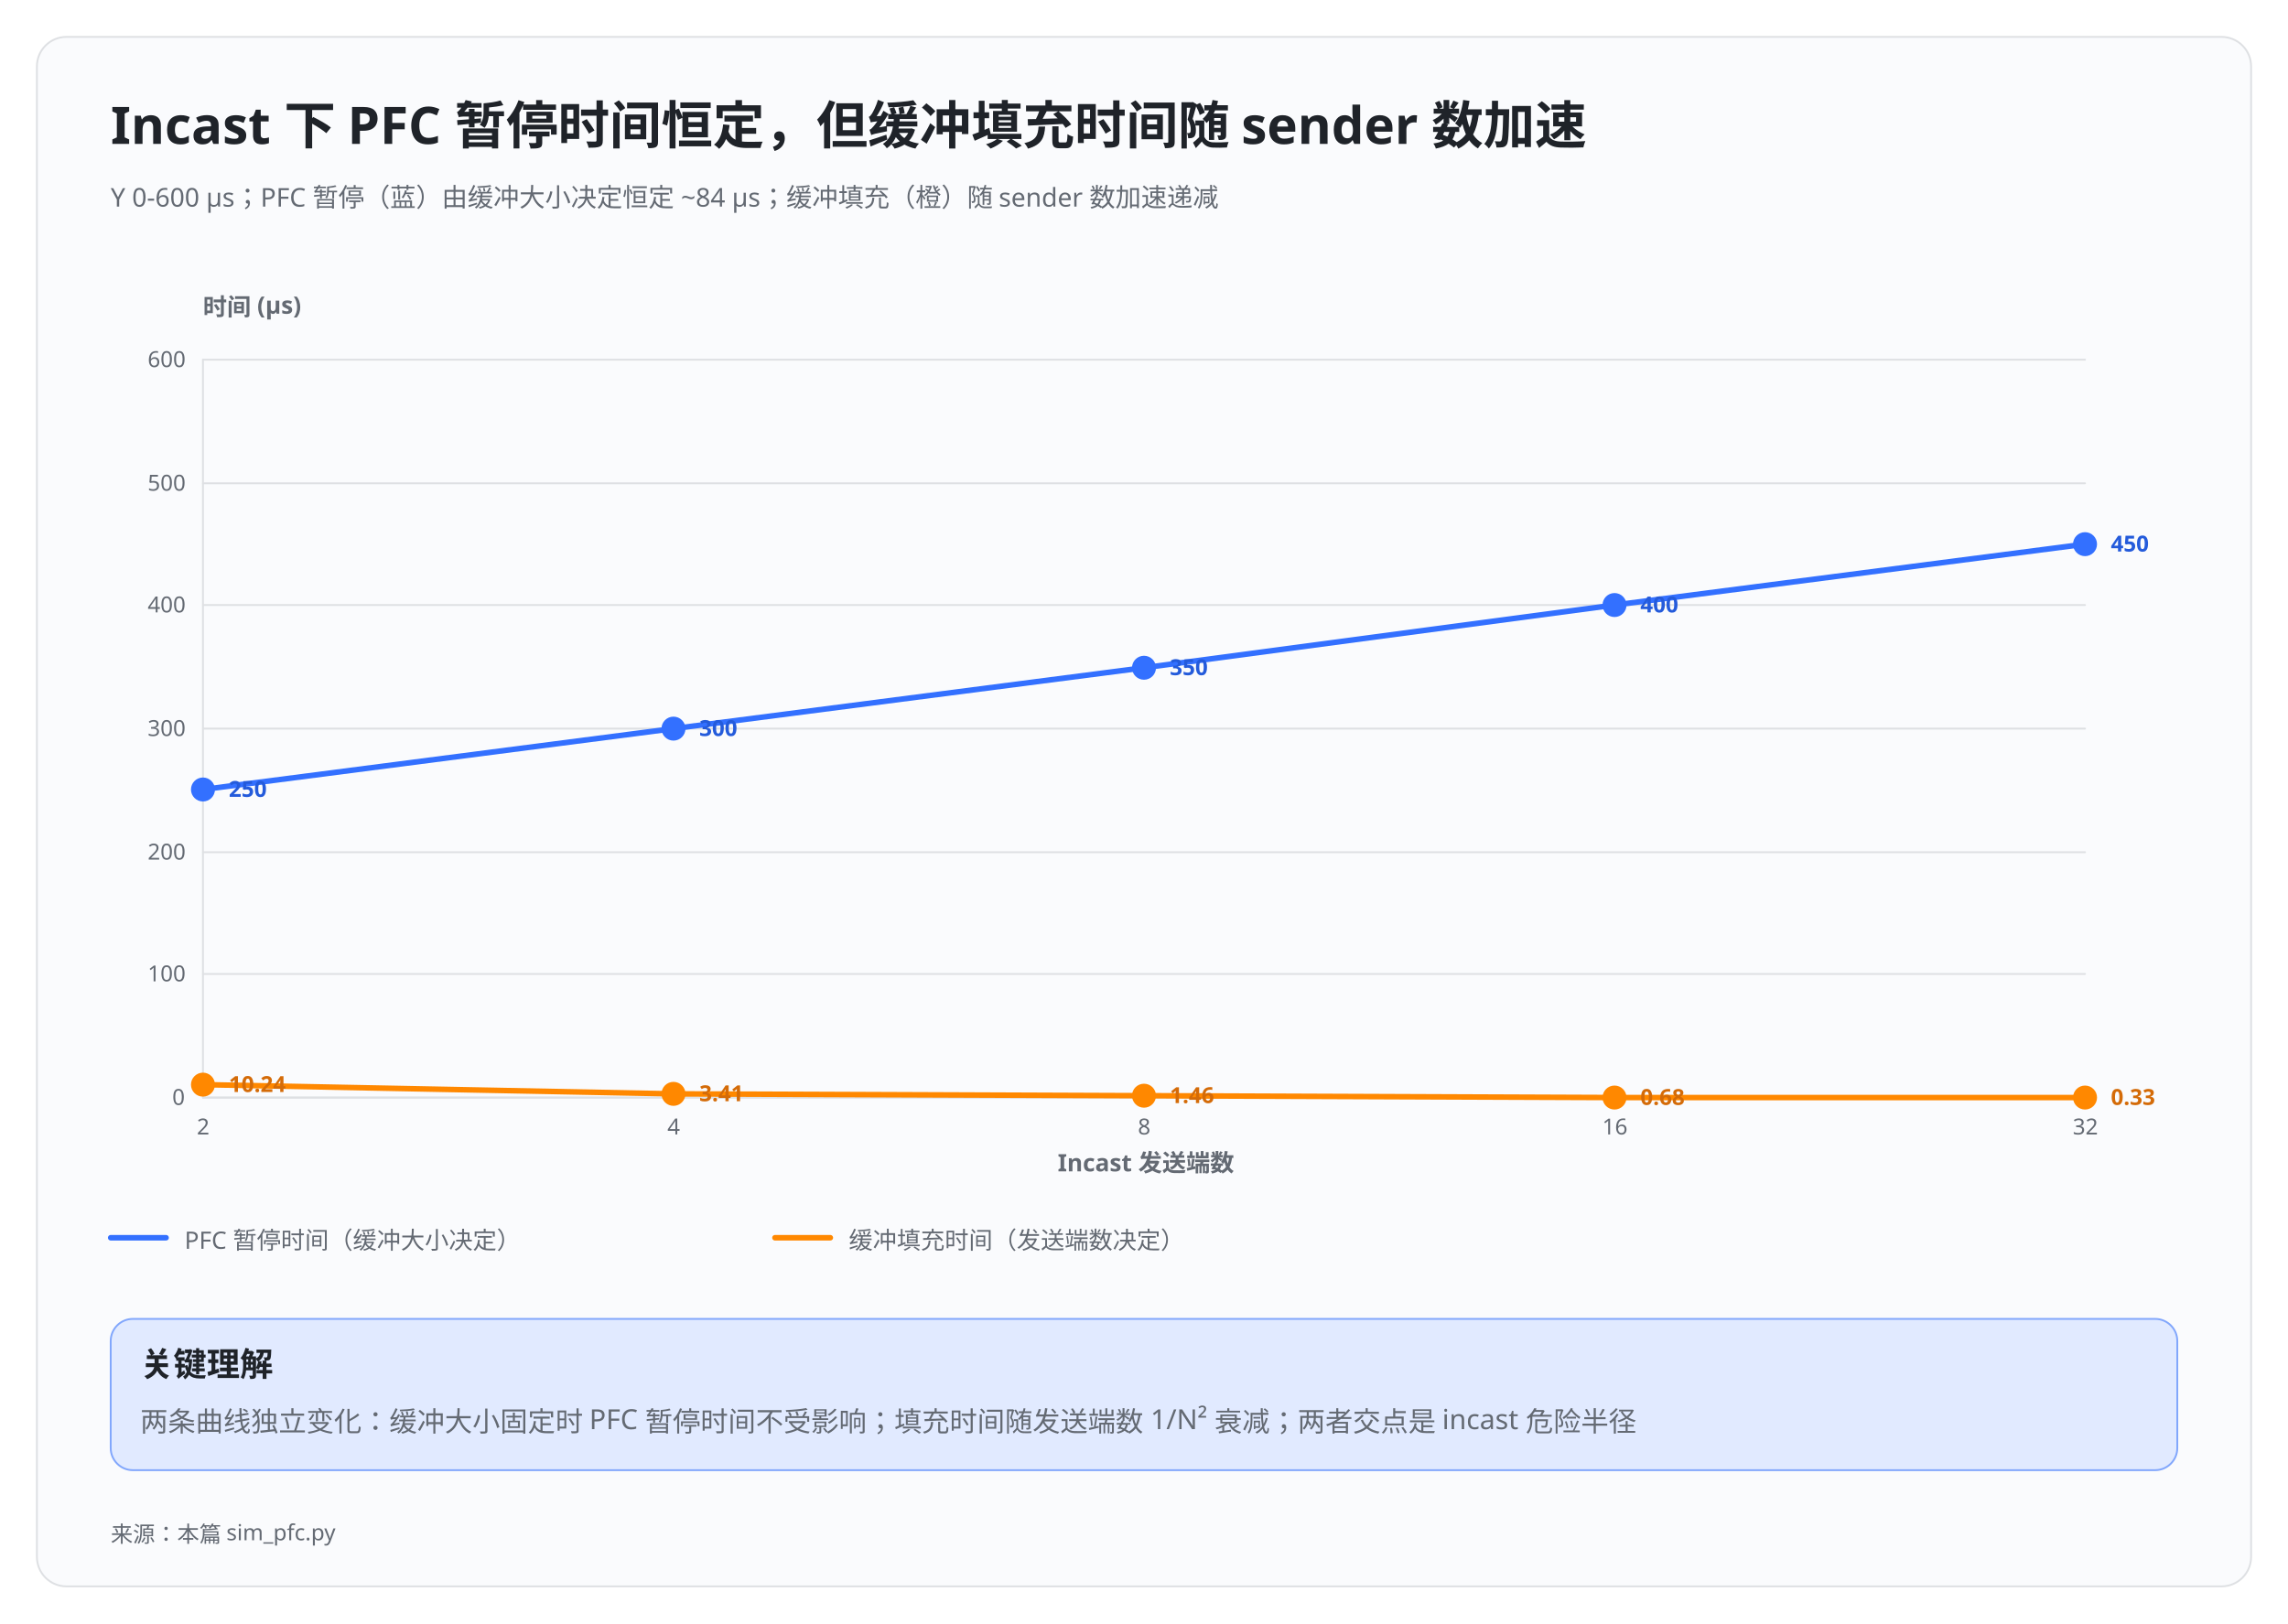
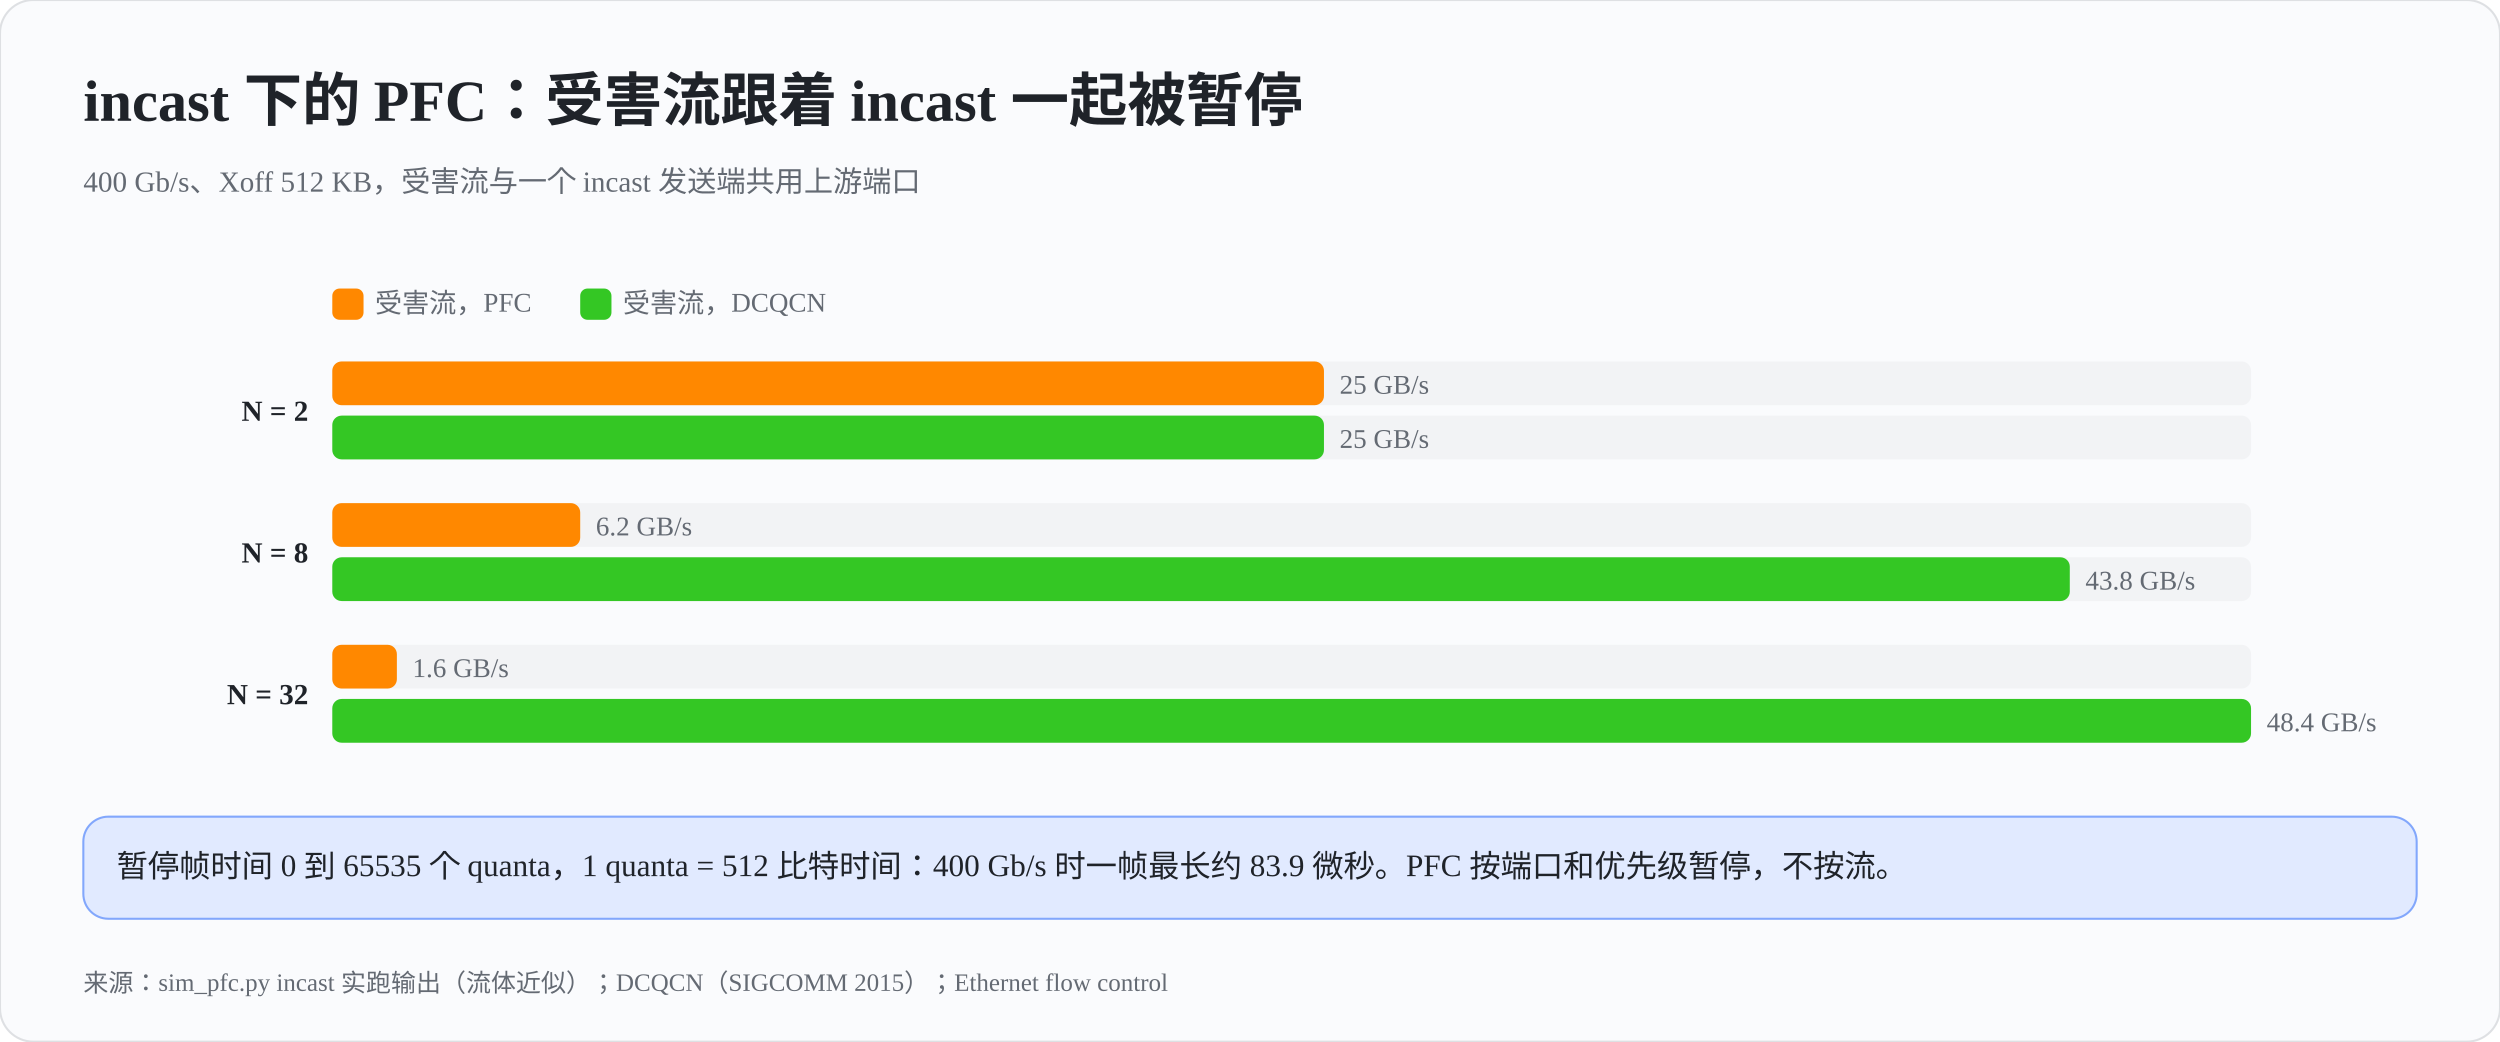
- <svg xmlns="http://www.w3.org/2000/svg" width="1240" height="880" viewBox="-20 -20 1240 880">
-   <g id="o3:1" transform="translate(0, 0)">
-     <rect x="0" y="0" width="1200" height="840" fill="#fafbfd" stroke="#dee0e3" stroke-width="1" rx="16" ry="16" />
-   </g>
-   <g id="a3:1" transform="translate(40, 25.058)">
-     <text font-size="28" font-family="Noto Sans SC, 'PingFang SC', 'Hiragino Sans GB', 'Microsoft YaHei', sans-serif" font-weight="bold" fill="#1f2329" text-anchor="start" dominant-baseline="alphabetic" x="0">
-       <tspan x="0" y="32.942">
-         <tspan x="0" text-anchor="start">Incast 下 PFC 暂停时间恒定，但缓冲填充时间随 sender 数加速</tspan>
-       </tspan>
-     </text>
-   </g>
-   <g id="a3:2" transform="translate(40, 75.529)">
-     <text font-size="14" font-family="Noto Sans SC, 'PingFang SC', 'Hiragino Sans GB', 'Microsoft YaHei', sans-serif" font-weight="normal" fill="#646a73" text-anchor="start" dominant-baseline="alphabetic" x="0">
-       <tspan x="0" y="16.471">
-         <tspan x="0" text-anchor="start">Y 0-600 μs；PFC 暂停（蓝）由缓冲大小决定恒定 ~84 μs；缓冲填充（橙）随 sender 数加速递减</tspan>
-       </tspan>
-     </text>
-   </g>
-   <g id="c3:1" transform="translate(90, 175)">
-     <path fill="none" stroke="#dee0e3" stroke-width="1" stroke-linecap="round" stroke-linejoin="round" d="M 0 0 L 0 400" />
-   </g>
-   <g id="c3:2" transform="translate(90, 575)">
-     <path fill="none" stroke="#dee0e3" stroke-width="1" stroke-linecap="round" stroke-linejoin="round" d="M 0 0 L 1020 0" />
-   </g>
-   <g id="a3:3" transform="translate(73, 564.882)">
-     <text font-size="12" font-family="Noto Sans SC, 'PingFang SC', 'Hiragino Sans GB', 'Microsoft YaHei', sans-serif" font-weight="normal" fill="#646a73" text-anchor="end" dominant-baseline="alphabetic" x="7">
-       <tspan x="7" y="14.118">
-         <tspan x="0.34" text-anchor="start">0</tspan>
-       </tspan>
-     </text>
-   </g>
-   <g id="c3:3" transform="translate(90, 575)">
-     <path fill="none" stroke="#dee0e3" stroke-width="1" stroke-linecap="round" stroke-linejoin="round" d="M 0 0 L 1020 0" />
-   </g>
-   <g id="a3:4" transform="translate(59, 497.882)">
-     <text font-size="12" font-family="Noto Sans SC, 'PingFang SC', 'Hiragino Sans GB', 'Microsoft YaHei', sans-serif" font-weight="normal" fill="#646a73" text-anchor="end" dominant-baseline="alphabetic" x="21">
-       <tspan x="21" y="14.118">
-         <tspan x="1.02" text-anchor="start">100</tspan>
-       </tspan>
-     </text>
-   </g>
-   <g id="c3:4" transform="translate(90, 508)">
-     <path fill="none" stroke="#dee0e3" stroke-width="1" stroke-linecap="round" stroke-linejoin="round" d="M 0 0 L 1020 0" />
-   </g>
-   <g id="a3:5" transform="translate(59, 431.882)">
-     <text font-size="12" font-family="Noto Sans SC, 'PingFang SC', 'Hiragino Sans GB', 'Microsoft YaHei', sans-serif" font-weight="normal" fill="#646a73" text-anchor="end" dominant-baseline="alphabetic" x="21">
-       <tspan x="21" y="14.118">
-         <tspan x="1.02" text-anchor="start">200</tspan>
-       </tspan>
-     </text>
-   </g>
-   <g id="c3:5" transform="translate(90, 442)">
-     <path fill="none" stroke="#dee0e3" stroke-width="1" stroke-linecap="round" stroke-linejoin="round" d="M 0 0 L 1020 0" />
-   </g>
-   <g id="a3:6" transform="translate(59, 364.882)">
-     <text font-size="12" font-family="Noto Sans SC, 'PingFang SC', 'Hiragino Sans GB', 'Microsoft YaHei', sans-serif" font-weight="normal" fill="#646a73" text-anchor="end" dominant-baseline="alphabetic" x="21">
-       <tspan x="21" y="14.118">
-         <tspan x="1.02" text-anchor="start">300</tspan>
-       </tspan>
-     </text>
-   </g>
-   <g id="c3:6" transform="translate(90, 375)">
-     <path fill="none" stroke="#dee0e3" stroke-width="1" stroke-linecap="round" stroke-linejoin="round" d="M 0 0 L 1020 0" />
-   </g>
-   <g id="a3:7" transform="translate(59, 297.882)">
-     <text font-size="12" font-family="Noto Sans SC, 'PingFang SC', 'Hiragino Sans GB', 'Microsoft YaHei', sans-serif" font-weight="normal" fill="#646a73" text-anchor="end" dominant-baseline="alphabetic" x="21">
-       <tspan x="21" y="14.118">
-         <tspan x="1.02" text-anchor="start">400</tspan>
-       </tspan>
-     </text>
-   </g>
-   <g id="c3:7" transform="translate(90, 308)">
-     <path fill="none" stroke="#dee0e3" stroke-width="1" stroke-linecap="round" stroke-linejoin="round" d="M 0 0 L 1020 0" />
-   </g>
-   <g id="a3:8" transform="translate(59, 231.882)">
-     <text font-size="12" font-family="Noto Sans SC, 'PingFang SC', 'Hiragino Sans GB', 'Microsoft YaHei', sans-serif" font-weight="normal" fill="#646a73" text-anchor="end" dominant-baseline="alphabetic" x="21">
-       <tspan x="21" y="14.118">
-         <tspan x="1.02" text-anchor="start">500</tspan>
-       </tspan>
-     </text>
-   </g>
-   <g id="c3:8" transform="translate(90, 242)">
-     <path fill="none" stroke="#dee0e3" stroke-width="1" stroke-linecap="round" stroke-linejoin="round" d="M 0 0 L 1020 0" />
-   </g>
-   <g id="a3:9" transform="translate(59, 164.882)">
-     <text font-size="12" font-family="Noto Sans SC, 'PingFang SC', 'Hiragino Sans GB', 'Microsoft YaHei', sans-serif" font-weight="normal" fill="#646a73" text-anchor="end" dominant-baseline="alphabetic" x="21">
-       <tspan x="21" y="14.118">
-         <tspan x="1.02" text-anchor="start">600</tspan>
-       </tspan>
-     </text>
-   </g>
-   <g id="c3:9" transform="translate(90, 175)">
-     <path fill="none" stroke="#dee0e3" stroke-width="1" stroke-linecap="round" stroke-linejoin="round" d="M 0 0 L 1020 0" />
-   </g>
-   <g id="a3:10" transform="translate(542, 599.7055)">
-     <text font-size="13" font-family="Noto Sans SC, 'PingFang SC', 'Hiragino Sans GB', 'Microsoft YaHei', sans-serif" font-weight="bold" fill="#646a73" text-anchor="middle" dominant-baseline="alphabetic" x="58">
-       <tspan x="58" y="15.295">
-         <tspan x="11.22" text-anchor="start">Incast 发送端数</tspan>
-       </tspan>
-     </text>
-   </g>
-   <g id="a3:11" transform="translate(90, 135.7055)">
-     <text font-size="13" font-family="Noto Sans SC, 'PingFang SC', 'Hiragino Sans GB', 'Microsoft YaHei', sans-serif" font-weight="bold" fill="#646a73" text-anchor="start" dominant-baseline="alphabetic" x="0">
-       <tspan x="0" y="15.295">
-         <tspan x="0" text-anchor="start">时间 (μs)</tspan>
-       </tspan>
-     </text>
-   </g>
-   <g id="c3:10" transform="translate(90, 375)">
-     <path fill="none" stroke="#3370ff" stroke-width="3" stroke-linecap="round" stroke-linejoin="round" d="M 0 33 L 255 0" />
-   </g>
-   <g id="c3:11" transform="translate(345, 342)">
-     <path fill="none" stroke="#3370ff" stroke-width="3" stroke-linecap="round" stroke-linejoin="round" d="M 0 33 L 255 0" />
-   </g>
-   <g id="c3:12" transform="translate(600, 308)">
-     <path fill="none" stroke="#3370ff" stroke-width="3" stroke-linecap="round" stroke-linejoin="round" d="M 0 34 L 255 0" />
-   </g>
-   <g id="c3:13" transform="translate(855, 275)">
-     <path fill="none" stroke="#3370ff" stroke-width="3" stroke-linecap="round" stroke-linejoin="round" d="M 0 33 L 255 0" />
-   </g>
-   <g id="o3:2" transform="translate(84, 402)">
-     <rect x="0" y="0" width="12" height="12" fill="#3370ff" stroke="#3370ff" stroke-width="1" rx="6" ry="6" />
-   </g>
-   <g id="a3:12" transform="translate(104, 397.882)">
-     <text font-size="12" font-family="Noto Sans SC, 'PingFang SC', 'Hiragino Sans GB', 'Microsoft YaHei', sans-serif" font-weight="bold" fill="#245bdb" text-anchor="start" dominant-baseline="alphabetic" x="0">
-       <tspan x="0" y="14.118">
-         <tspan x="0" text-anchor="start">250</tspan>
-       </tspan>
-     </text>
-   </g>
-   <g id="o3:3" transform="translate(339, 369)">
-     <rect x="0" y="0" width="12" height="12" fill="#3370ff" stroke="#3370ff" stroke-width="1" rx="6" ry="6" />
-   </g>
-   <g id="a3:13" transform="translate(359, 364.882)">
-     <text font-size="12" font-family="Noto Sans SC, 'PingFang SC', 'Hiragino Sans GB', 'Microsoft YaHei', sans-serif" font-weight="bold" fill="#245bdb" text-anchor="start" dominant-baseline="alphabetic" x="0">
-       <tspan x="0" y="14.118">
-         <tspan x="0" text-anchor="start">300</tspan>
-       </tspan>
-     </text>
-   </g>
-   <g id="o3:4" transform="translate(594, 336)">
-     <rect x="0" y="0" width="12" height="12" fill="#3370ff" stroke="#3370ff" stroke-width="1" rx="6" ry="6" />
-   </g>
-   <g id="a3:14" transform="translate(614, 331.882)">
-     <text font-size="12" font-family="Noto Sans SC, 'PingFang SC', 'Hiragino Sans GB', 'Microsoft YaHei', sans-serif" font-weight="bold" fill="#245bdb" text-anchor="start" dominant-baseline="alphabetic" x="0">
-       <tspan x="0" y="14.118">
-         <tspan x="0" text-anchor="start">350</tspan>
-       </tspan>
-     </text>
-   </g>
-   <g id="o3:5" transform="translate(849, 302)">
-     <rect x="0" y="0" width="12" height="12" fill="#3370ff" stroke="#3370ff" stroke-width="1" rx="6" ry="6" />
-   </g>
-   <g id="a3:15" transform="translate(869, 297.882)">
-     <text font-size="12" font-family="Noto Sans SC, 'PingFang SC', 'Hiragino Sans GB', 'Microsoft YaHei', sans-serif" font-weight="bold" fill="#245bdb" text-anchor="start" dominant-baseline="alphabetic" x="0">
-       <tspan x="0" y="14.118">
-         <tspan x="0" text-anchor="start">400</tspan>
-       </tspan>
-     </text>
-   </g>
-   <g id="o3:6" transform="translate(1104, 269)">
-     <rect x="0" y="0" width="12" height="12" fill="#3370ff" stroke="#3370ff" stroke-width="1" rx="6" ry="6" />
-   </g>
-   <g id="a3:16" transform="translate(1124, 264.882)">
-     <text font-size="12" font-family="Noto Sans SC, 'PingFang SC', 'Hiragino Sans GB', 'Microsoft YaHei', sans-serif" font-weight="bold" fill="#245bdb" text-anchor="start" dominant-baseline="alphabetic" x="0">
-       <tspan x="0" y="14.118">
-         <tspan x="0" text-anchor="start">450</tspan>
-       </tspan>
-     </text>
-   </g>
-   <g id="c3:14" transform="translate(90, 568)">
-     <path fill="none" stroke="#ff8800" stroke-width="3" stroke-linecap="round" stroke-linejoin="round" d="M 0 0 L 255 5" />
-   </g>
-   <g id="c3:15" transform="translate(345, 573)">
-     <path fill="none" stroke="#ff8800" stroke-width="3" stroke-linecap="round" stroke-linejoin="round" d="M 0 0 L 255 1" />
-   </g>
-   <g id="c3:16" transform="translate(600, 574)">
-     <path fill="none" stroke="#ff8800" stroke-width="3" stroke-linecap="round" stroke-linejoin="round" d="M 0 0 L 255 1" />
-   </g>
-   <g id="c3:17" transform="translate(855, 575)">
-     <path fill="none" stroke="#ff8800" stroke-width="3" stroke-linecap="round" stroke-linejoin="round" d="M 0 0 L 255 0" />
-   </g>
-   <g id="o3:7" transform="translate(84, 562)">
-     <rect x="0" y="0" width="12" height="12" fill="#ff8800" stroke="#ff8800" stroke-width="1" rx="6" ry="6" />
-   </g>
-   <g id="a3:17" transform="translate(104, 557.882)">
-     <text font-size="12" font-family="Noto Sans SC, 'PingFang SC', 'Hiragino Sans GB', 'Microsoft YaHei', sans-serif" font-weight="bold" fill="#d46b08" text-anchor="start" dominant-baseline="alphabetic" x="0">
-       <tspan x="0" y="14.118">
-         <tspan x="0" text-anchor="start">10.24</tspan>
-       </tspan>
-     </text>
-   </g>
-   <g id="o3:8" transform="translate(339, 567)">
-     <rect x="0" y="0" width="12" height="12" fill="#ff8800" stroke="#ff8800" stroke-width="1" rx="6" ry="6" />
-   </g>
-   <g id="a3:18" transform="translate(359, 562.882)">
-     <text font-size="12" font-family="Noto Sans SC, 'PingFang SC', 'Hiragino Sans GB', 'Microsoft YaHei', sans-serif" font-weight="bold" fill="#d46b08" text-anchor="start" dominant-baseline="alphabetic" x="0">
-       <tspan x="0" y="14.118">
-         <tspan x="0" text-anchor="start">3.41</tspan>
-       </tspan>
-     </text>
-   </g>
-   <g id="o3:9" transform="translate(594, 568)">
-     <rect x="0" y="0" width="12" height="12" fill="#ff8800" stroke="#ff8800" stroke-width="1" rx="6" ry="6" />
-   </g>
-   <g id="a3:19" transform="translate(614, 563.882)">
-     <text font-size="12" font-family="Noto Sans SC, 'PingFang SC', 'Hiragino Sans GB', 'Microsoft YaHei', sans-serif" font-weight="bold" fill="#d46b08" text-anchor="start" dominant-baseline="alphabetic" x="0">
-       <tspan x="0" y="14.118">
-         <tspan x="0" text-anchor="start">1.46</tspan>
-       </tspan>
-     </text>
-   </g>
-   <g id="o3:10" transform="translate(849, 569)">
-     <rect x="0" y="0" width="12" height="12" fill="#ff8800" stroke="#ff8800" stroke-width="1" rx="6" ry="6" />
-   </g>
-   <g id="a3:20" transform="translate(869, 564.882)">
-     <text font-size="12" font-family="Noto Sans SC, 'PingFang SC', 'Hiragino Sans GB', 'Microsoft YaHei', sans-serif" font-weight="bold" fill="#d46b08" text-anchor="start" dominant-baseline="alphabetic" x="0">
-       <tspan x="0" y="14.118">
-         <tspan x="0" text-anchor="start">0.68</tspan>
-       </tspan>
-     </text>
-   </g>
-   <g id="o3:11" transform="translate(1104, 569)">
-     <rect x="0" y="0" width="12" height="12" fill="#ff8800" stroke="#ff8800" stroke-width="1" rx="6" ry="6" />
-   </g>
-   <g id="a3:21" transform="translate(1124, 564.882)">
-     <text font-size="12" font-family="Noto Sans SC, 'PingFang SC', 'Hiragino Sans GB', 'Microsoft YaHei', sans-serif" font-weight="bold" fill="#d46b08" text-anchor="start" dominant-baseline="alphabetic" x="0">
-       <tspan x="0" y="14.118">
-         <tspan x="0" text-anchor="start">0.33</tspan>
-       </tspan>
-     </text>
-   </g>
-   <g id="a3:22" transform="translate(86.5, 580.882)">
-     <text font-size="12" font-family="Noto Sans SC, 'PingFang SC', 'Hiragino Sans GB', 'Microsoft YaHei', sans-serif" font-weight="normal" fill="#646a73" text-anchor="middle" dominant-baseline="alphabetic" x="3.5">
-       <tspan x="3.5" y="14.118">
-         <tspan x="0.17" text-anchor="start">2</tspan>
-       </tspan>
-     </text>
-   </g>
-   <g id="a3:23" transform="translate(341.5, 580.882)">
-     <text font-size="12" font-family="Noto Sans SC, 'PingFang SC', 'Hiragino Sans GB', 'Microsoft YaHei', sans-serif" font-weight="normal" fill="#646a73" text-anchor="middle" dominant-baseline="alphabetic" x="3.5">
-       <tspan x="3.5" y="14.118">
-         <tspan x="0.17" text-anchor="start">4</tspan>
-       </tspan>
-     </text>
-   </g>
-   <g id="a3:24" transform="translate(596.5, 580.882)">
-     <text font-size="12" font-family="Noto Sans SC, 'PingFang SC', 'Hiragino Sans GB', 'Microsoft YaHei', sans-serif" font-weight="normal" fill="#646a73" text-anchor="middle" dominant-baseline="alphabetic" x="3.5">
-       <tspan x="3.5" y="14.118">
-         <tspan x="0.17" text-anchor="start">8</tspan>
-       </tspan>
-     </text>
-   </g>
-   <g id="a3:25" transform="translate(848, 580.882)">
-     <text font-size="12" font-family="Noto Sans SC, 'PingFang SC', 'Hiragino Sans GB', 'Microsoft YaHei', sans-serif" font-weight="normal" fill="#646a73" text-anchor="middle" dominant-baseline="alphabetic" x="7">
-       <tspan x="7" y="14.118">
-         <tspan x="0.34" text-anchor="start">16</tspan>
-       </tspan>
-     </text>
-   </g>
-   <g id="a3:26" transform="translate(1103, 580.882)">
-     <text font-size="12" font-family="Noto Sans SC, 'PingFang SC', 'Hiragino Sans GB', 'Microsoft YaHei', sans-serif" font-weight="normal" fill="#646a73" text-anchor="middle" dominant-baseline="alphabetic" x="7">
-       <tspan x="7" y="14.118">
-         <tspan x="0.34" text-anchor="start">32</tspan>
-       </tspan>
-     </text>
-   </g>
-   <g id="c3:18" transform="translate(40, 651)">
-     <path fill="none" stroke="#3370ff" stroke-width="3" stroke-linecap="round" stroke-linejoin="round" d="M 0 0 L 30 0" />
-   </g>
-   <g id="a3:27" transform="translate(80, 641.7055)">
-     <text font-size="13" font-family="Noto Sans SC, 'PingFang SC', 'Hiragino Sans GB', 'Microsoft YaHei', sans-serif" font-weight="normal" fill="#646a73" text-anchor="start" dominant-baseline="alphabetic" x="0">
-       <tspan x="0" y="15.295">
-         <tspan x="0" text-anchor="start">PFC 暂停时间（缓冲大小决定）</tspan>
-       </tspan>
-     </text>
-   </g>
-   <g id="c3:19" transform="translate(400, 651)">
-     <path fill="none" stroke="#ff8800" stroke-width="3" stroke-linecap="round" stroke-linejoin="round" d="M 0 0 L 30 0" />
-   </g>
-   <g id="a3:28" transform="translate(440, 641.7055)">
-     <text font-size="13" font-family="Noto Sans SC, 'PingFang SC', 'Hiragino Sans GB', 'Microsoft YaHei', sans-serif" font-weight="normal" fill="#646a73" text-anchor="start" dominant-baseline="alphabetic" x="0">
-       <tspan x="0" y="15.295">
-         <tspan x="0" text-anchor="start">缓冲填充时间（发送端数决定）</tspan>
-       </tspan>
-     </text>
-   </g>
-   <g id="o3:12" transform="translate(40, 695)">
-     <rect x="0" y="0" width="1120" height="82" fill="#e1eaff" stroke="#82a7fc" stroke-width="1" rx="12" ry="12" />
-   </g>
-   <g id="a3:29" transform="translate(56, 704.823)">
-     <text font-size="18" font-family="Noto Sans SC, 'PingFang SC', 'Hiragino Sans GB', 'Microsoft YaHei', sans-serif" font-weight="bold" fill="#1f2329" text-anchor="start" dominant-baseline="alphabetic" x="0">
-       <tspan x="0" y="21.177">
-         <tspan x="0" text-anchor="start">关键理解</tspan>
-       </tspan>
-     </text>
-   </g>
-   <g id="a3:30" transform="translate(56, 738.3525)">
-     <text font-size="15" font-family="Noto Sans SC, 'PingFang SC', 'Hiragino Sans GB', 'Microsoft YaHei', sans-serif" font-weight="normal" fill="#646a73" text-anchor="start" dominant-baseline="alphabetic" x="0">
-       <tspan x="0" y="17.648">
-         <tspan x="0" text-anchor="start">两条曲线独立变化：缓冲大小固定时 PFC 暂停时间不受影响；填充时间随发送端数 1/N² 衰减；两者交点是 incast 危险半径</tspan>
-       </tspan>
-     </text>
-   </g>
-   <g id="a3:31" transform="translate(40, 801.882)">
-     <text font-size="12" font-family="Noto Sans SC, 'PingFang SC', 'Hiragino Sans GB', 'Microsoft YaHei', sans-serif" font-weight="normal" fill="#646a73" text-anchor="start" dominant-baseline="alphabetic" x="0">
-       <tspan x="0" y="14.118">
-         <tspan x="0" text-anchor="start">来源：本篇 sim_pfc.py</tspan>
-       </tspan>
-     </text>
-   </g>
+ <svg xmlns="http://www.w3.org/2000/svg" viewBox="0 0 1200 500" width="1200" height="500">
+   <rect x="0" y="0" width="1200" height="500" rx="16" fill="#FAFBFD" stroke="#DEE0E3" />
+   <text x="40" y="58" font-size="28" fill="#1F2329" font-weight="bold">incast 下的 PFC：受害流跟着 incast 一起被暂停</text>
+   <text x="40" y="92" font-size="14" fill="#646A73">400 Gb/s、Xoff 512 KB，受害流与一个 incast 发送端共用上游端口</text>
+   <rect x="160" y="139" width="14" height="14" rx="3" fill="#FF8800" stroke="#FF8800" stroke-width="1" />
+   <text x="180" y="150" font-size="13" fill="#646A73">受害流，PFC</text>
+   <rect x="279" y="139" width="14" height="14" rx="3" fill="#34C724" stroke="#34C724" stroke-width="1" />
+   <text x="299" y="150" font-size="13" fill="#646A73">受害流，DCQCN</text>
+   <text x="148" y="202" font-size="14" fill="#1F2329" font-weight="bold" text-anchor="end">N = 2</text>
+   <rect x="160" y="174" width="920" height="20" rx="4" fill="#F2F3F5" stroke="#F2F3F5" stroke-width="1" />
+   <rect x="160" y="174" width="475" height="20" rx="4" fill="#FF8800" stroke="#FF8800" stroke-width="1" />
+   <text x="643" y="189" font-size="13" fill="#646A73">25 GB/s</text>
+   <rect x="160" y="200" width="920" height="20" rx="4" fill="#F2F3F5" stroke="#F2F3F5" stroke-width="1" />
+   <rect x="160" y="200" width="475" height="20" rx="4" fill="#34C724" stroke="#34C724" stroke-width="1" />
+   <text x="643" y="215" font-size="13" fill="#646A73">25 GB/s</text>
+   <text x="148" y="270" font-size="14" fill="#1F2329" font-weight="bold" text-anchor="end">N = 8</text>
+   <rect x="160" y="242" width="920" height="20" rx="4" fill="#F2F3F5" stroke="#F2F3F5" stroke-width="1" />
+   <rect x="160" y="242" width="118" height="20" rx="4" fill="#FF8800" stroke="#FF8800" stroke-width="1" />
+   <text x="286" y="257" font-size="13" fill="#646A73">6.2 GB/s</text>
+   <rect x="160" y="268" width="920" height="20" rx="4" fill="#F2F3F5" stroke="#F2F3F5" stroke-width="1" />
+   <rect x="160" y="268" width="833" height="20" rx="4" fill="#34C724" stroke="#34C724" stroke-width="1" />
+   <text x="1001" y="283" font-size="13" fill="#646A73">43.8 GB/s</text>
+   <text x="148" y="338" font-size="14" fill="#1F2329" font-weight="bold" text-anchor="end">N = 32</text>
+   <rect x="160" y="310" width="920" height="20" rx="4" fill="#F2F3F5" stroke="#F2F3F5" stroke-width="1" />
+   <rect x="160" y="310" width="30" height="20" rx="4" fill="#FF8800" stroke="#FF8800" stroke-width="1" />
+   <text x="198" y="325" font-size="13" fill="#646A73">1.6 GB/s</text>
+   <rect x="160" y="336" width="920" height="20" rx="4" fill="#F2F3F5" stroke="#F2F3F5" stroke-width="1" />
+   <rect x="160" y="336" width="920" height="20" rx="4" fill="#34C724" stroke="#34C724" stroke-width="1" />
+   <text x="1088" y="351" font-size="13" fill="#646A73">48.4 GB/s</text>
+   <rect x="40" y="392" width="1120" height="49" rx="12" fill="#E1EAFF" stroke="#82A7FC" stroke-width="1" />
+   <text x="56" y="421" font-size="15" fill="#1F2329">暂停帧时间 0 到 65535 个 quanta，1 quanta = 512 比特时间：400 Gb/s 时一帧最长约 83.9 微秒。PFC 按端口和优先级暂停，不按流。</text>
+   <text x="40" y="476" font-size="12" fill="#646A73">来源：sim_pfc.py incast 实跑输出（流体近似）；DCQCN（SIGCOMM 2015）；Ethernet flow control</text>
</svg>
